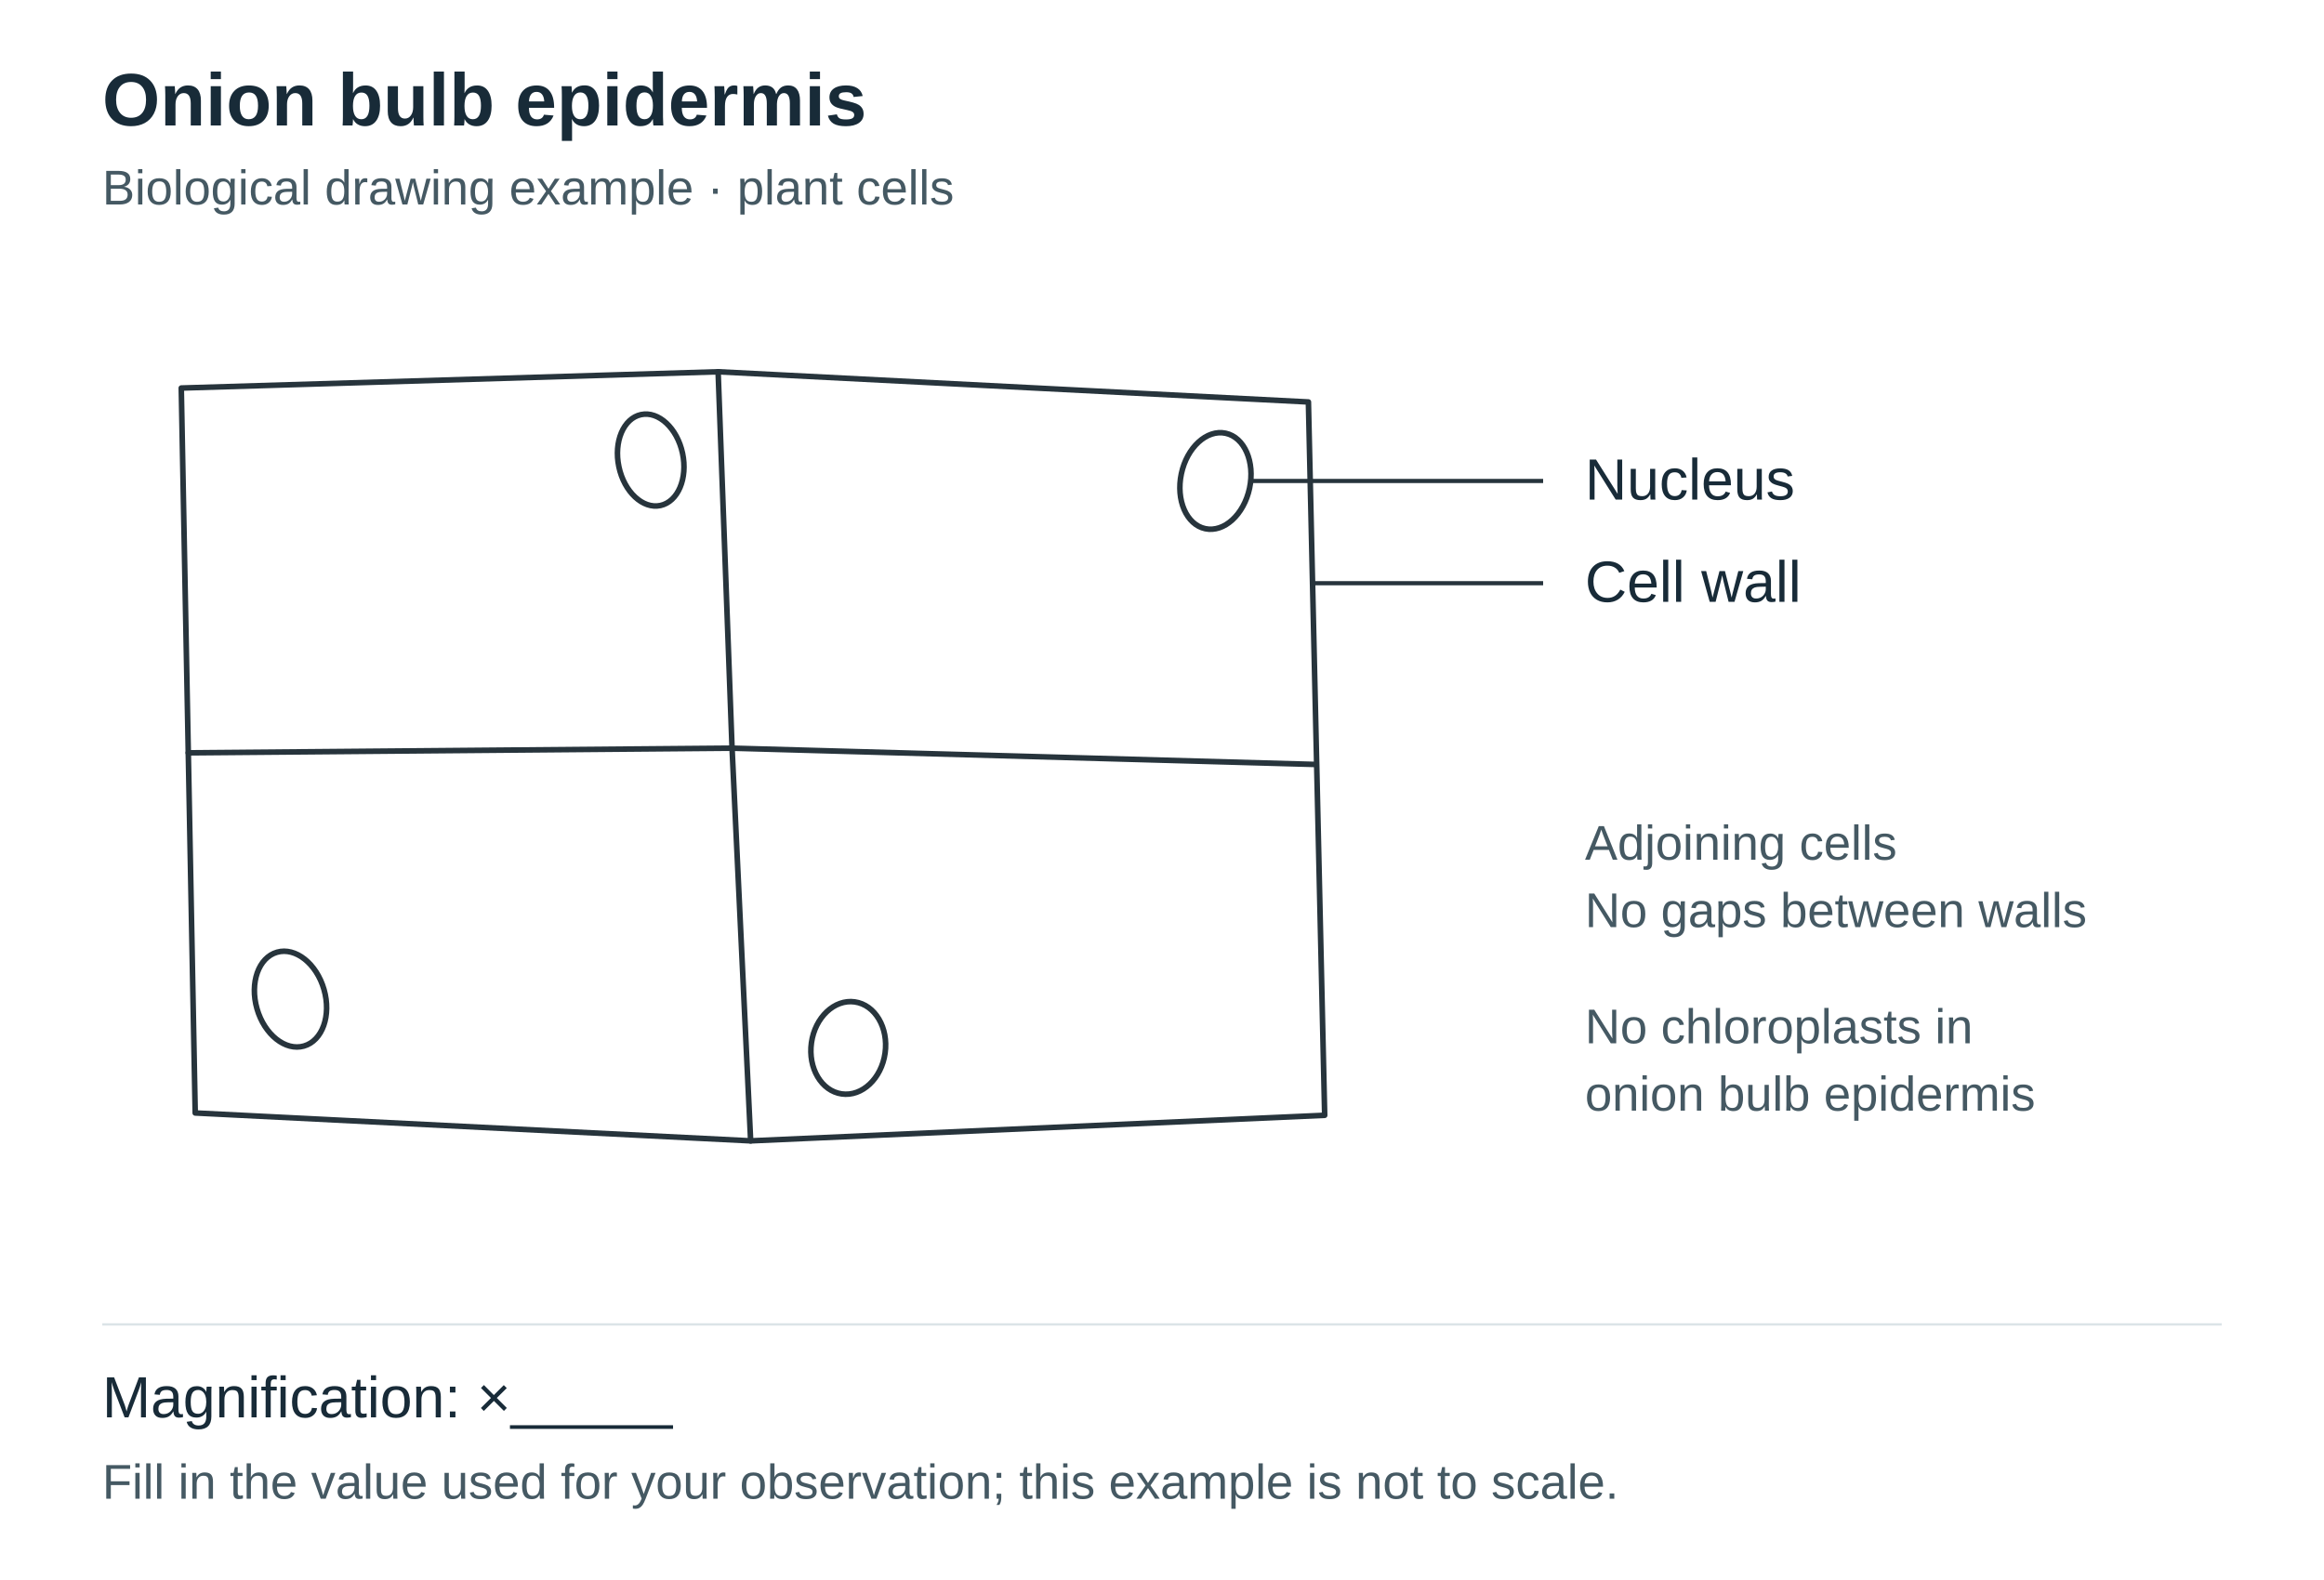
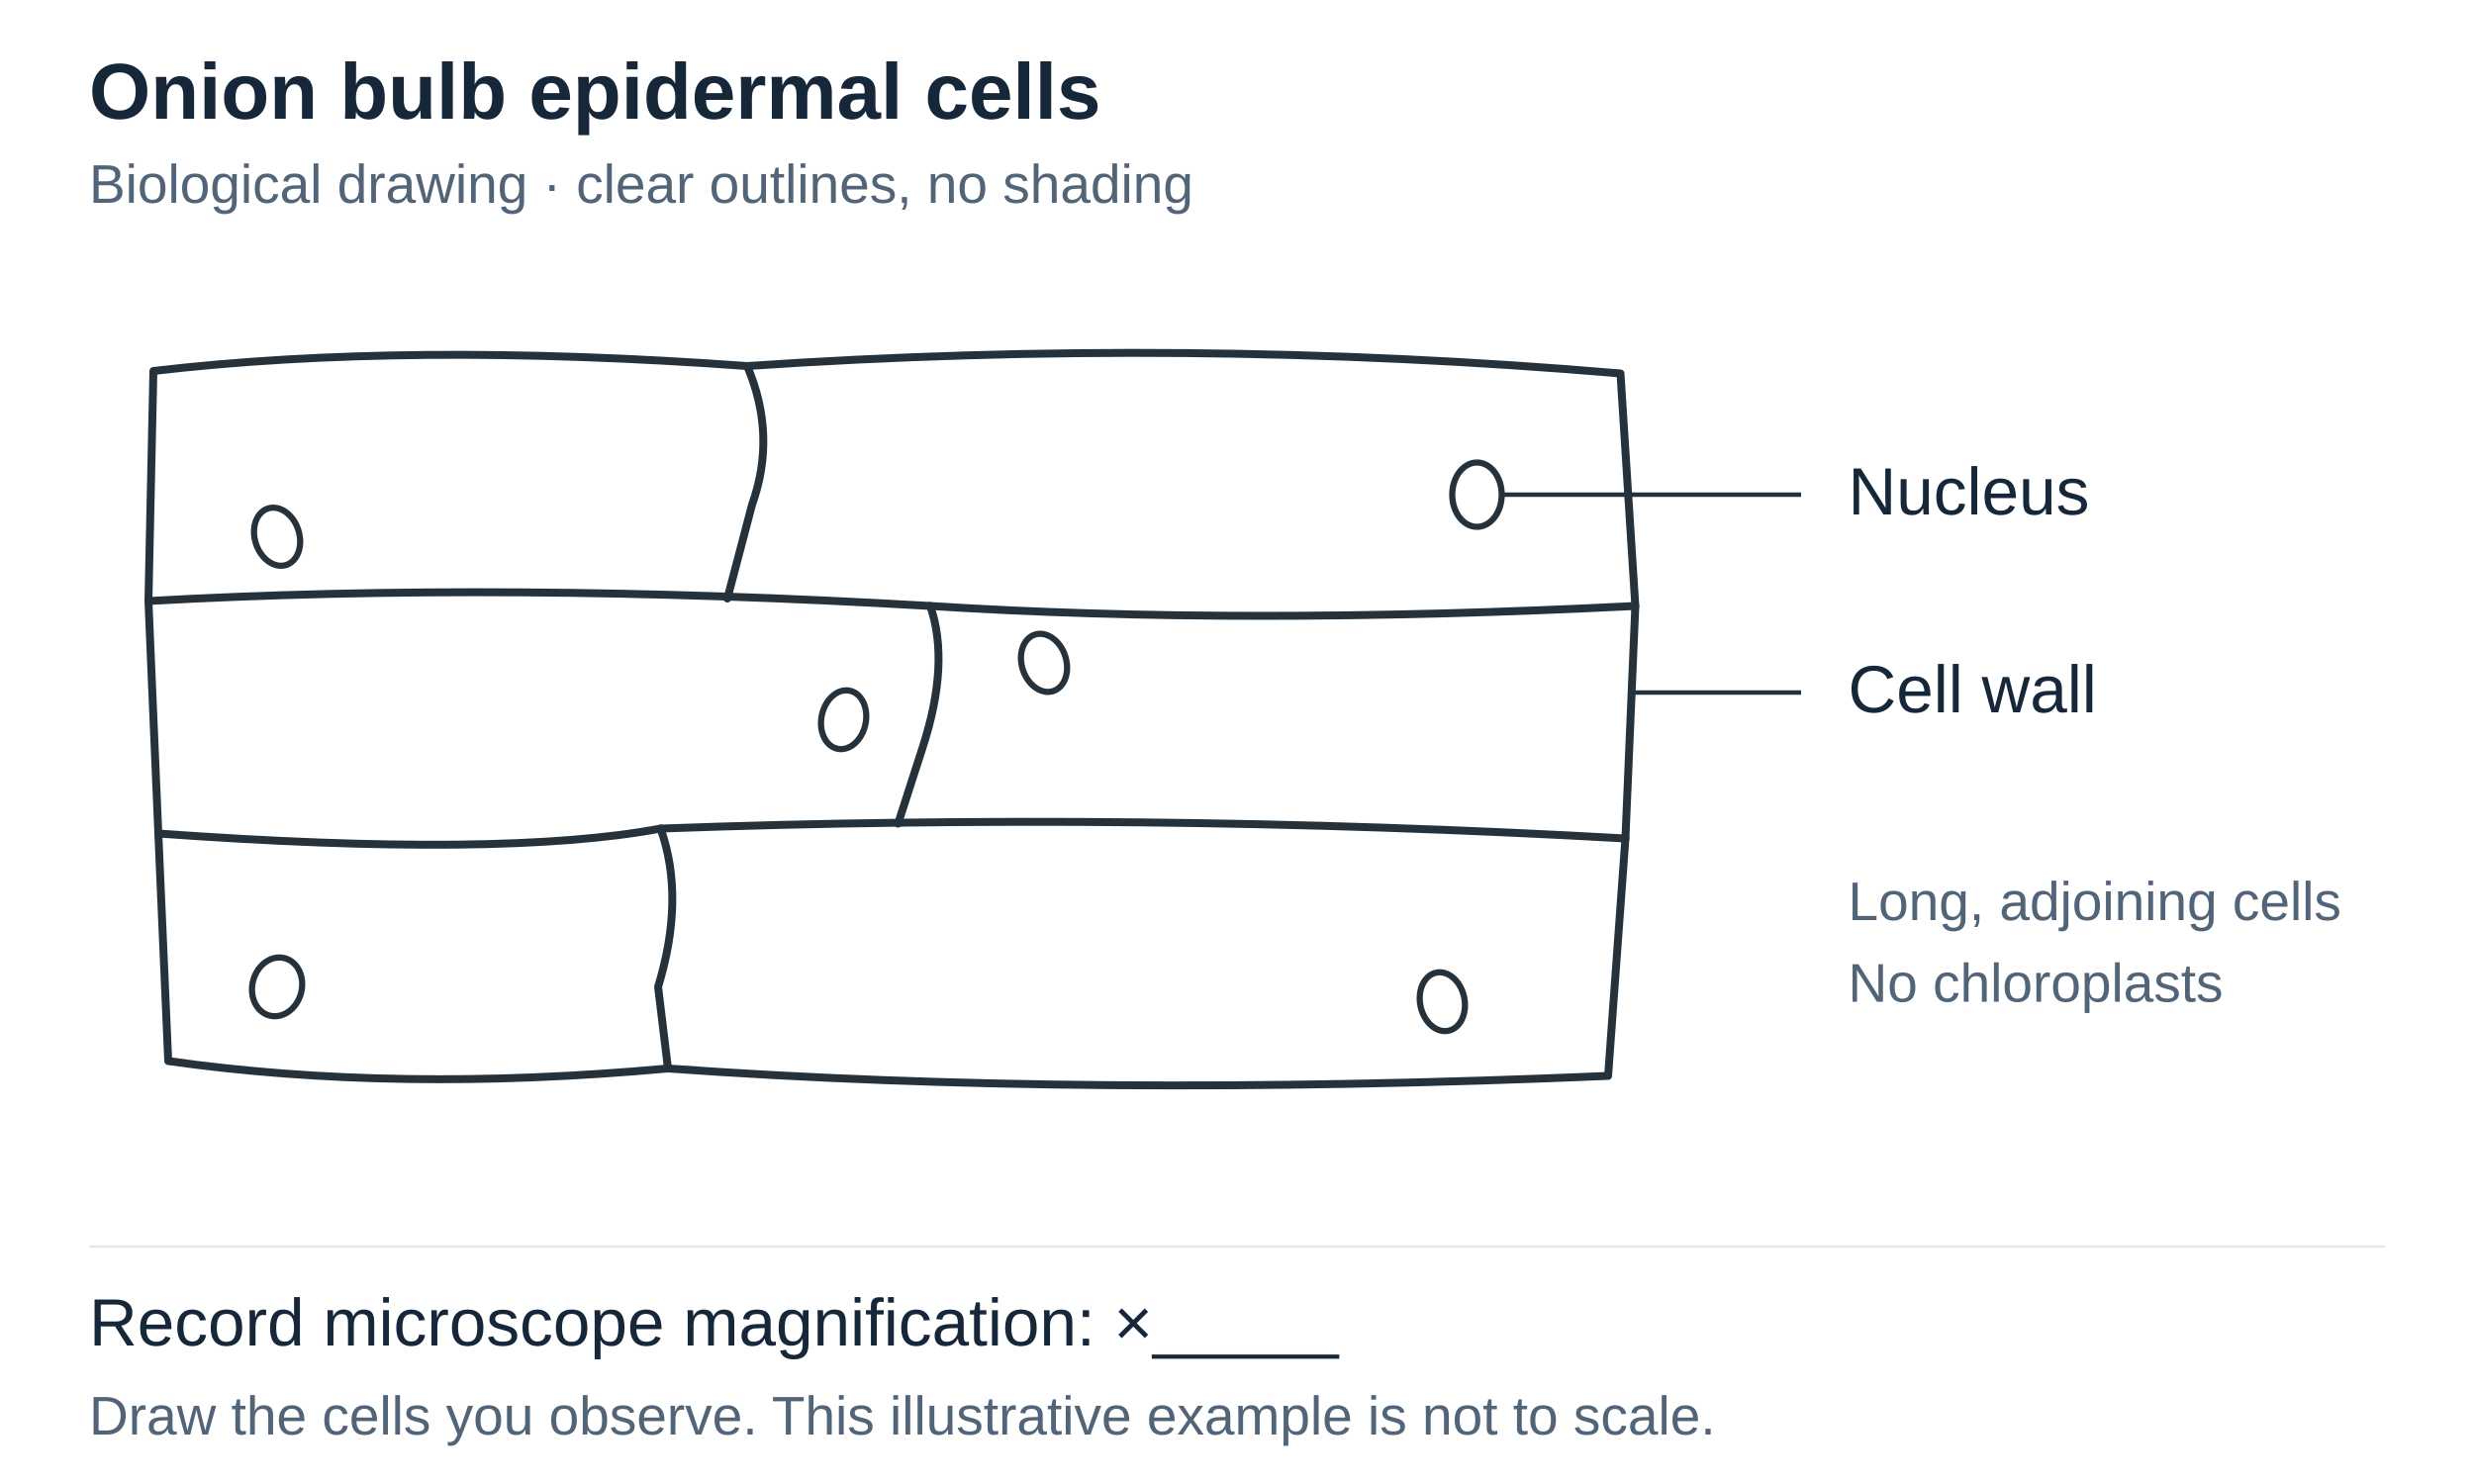
- <svg xmlns="http://www.w3.org/2000/svg" width="1000" height="680" viewBox="0 0 1000 680" role="img" aria-labelledby="title desc">
-   <rect width="1000" height="680" fill="white" />
-   <style>text{font-family:Arial,Helvetica,sans-serif;fill:#182b38}.heading{font-size:32px;font-weight:700}.label{font-size:25px}.note{font-size:21px;fill:#455963}.outline{fill:none;stroke:#27343c;stroke-width:2.4;stroke-linecap:round;stroke-linejoin:round}.leader{fill:none;stroke:#27343c;stroke-width:1.8}</style>
-   <text x="44" y="54" class="heading">Onion bulb epidermis</text>
-   <text x="44" y="88" class="note">Biological drawing example · plant cells</text>
+ <svg xmlns="http://www.w3.org/2000/svg" width="1000" height="600" viewBox="0 0 1000 600" role="img" aria-labelledby="title desc">
+   <rect width="1000" height="600" fill="white" />
+   <style>text{font-family:Arial,Helvetica,sans-serif;fill:#17273a}.title{font-size:32px;font-weight:700}.label{font-size:27px}.note{font-size:22px;fill:#526477}.outline{fill:none;stroke:#25323b;stroke-width:2.5;stroke-linejoin:round;stroke-linecap:round}.wall{fill:none;stroke:#25323b;stroke-width:3.2;stroke-linejoin:round;stroke-linecap:round}.leader{fill:none;stroke:#25323b;stroke-width:1.8}</style>
+   <text x="36" y="48" class="title">Onion bulb epidermal cells</text>
+   <text x="36" y="82" class="note">Biological drawing · clear outlines, no shading</text>
+   <g class="wall">
+     <path d="M62 150 Q164 138 302 148 Q479 136 655 151 L661 245 L657 339 L650 435 Q438 444 270 432 Q160 442 68 429 L64 337 L60 243 Z" />
+     <path d="M60 243 Q203 235 376 245 Q502 253 661 245 M64 337 Q203 347 267 335 Q460 328 657 339" />
+     <path d="M302 148 Q314 176 304 204 L294 242 M376 245 Q384 268 373 302 L363 333 M267 335 Q277 363 266 399 L270 432" />
+   </g>
  <g class="outline">
-     <path d="M78 167 L309 160 L563 173 L570 480 L323 491 L84 479 Z" />
-     <path d="M309 160 L315 322 L323 491 M81 324 L315 322 L566 329" />
-     <ellipse cx="280" cy="198" rx="14" ry="20" transform="rotate(-12 280 198)" />
-     <ellipse cx="523" cy="207" rx="15" ry="21" transform="rotate(12 523 207)" />
-     <ellipse cx="125" cy="430" rx="15" ry="21" transform="rotate(-16 125 430)" />
-     <ellipse cx="365" cy="451" rx="16" ry="20" transform="rotate(8 365 451)" />
+     <ellipse cx="112" cy="217" rx="9" ry="12" transform="rotate(-18 112 217)" />
+     <ellipse cx="597" cy="200" rx="10" ry="13" />
+     <ellipse cx="341" cy="291" rx="9" ry="12" transform="rotate(12 341 291)" />
+     <ellipse cx="422" cy="268" rx="9" ry="12" transform="rotate(-18 422 268)" />
+     <ellipse cx="112" cy="399" rx="10" ry="12" transform="rotate(15 112 399)" />
+     <ellipse cx="583" cy="405" rx="9" ry="12" transform="rotate(-12 583 405)" />
  </g>
  <g class="leader">
-     <path d="M564.79 251 H664" />
-     <path d="M538 207 H664" />
+     <path d="M607 200 H728" />
+     <path d="M660 280 H728" />
  </g>
-   <text x="682" y="215" class="label">Nucleus</text>
-   <text x="682" y="259" class="label">Cell wall</text>
-   <text x="682" y="370" class="note">Adjoining cells</text>
-   <text x="682" y="399" class="note">No gaps between walls</text>
-   <text x="682" y="449" class="note">No chloroplasts in</text>
-   <text x="682" y="478" class="note">onion bulb epidermis</text>
-   <path d="M44 570 H956" stroke="#dbe4e7" />
-   <text x="44" y="610" class="label">Magnification: ×_____</text>
-   <text x="44" y="645" class="note">Fill in the value used for your observation; this example is not to scale.</text>
+   <text x="747" y="208" class="label">Nucleus</text>
+   <text x="747" y="288" class="label">Cell wall</text>
+   <text x="747" y="372" class="note">Long, adjoining cells</text>
+   <text x="747" y="405" class="note">No chloroplasts</text>
+   <path d="M36 504 H964" stroke="#dfe8ed" />
+   <text x="36" y="544" class="label">Record microscope magnification: ×_____</text>
+   <text x="36" y="580" class="note">Draw the cells you observe. This illustrative example is not to scale.</text>
</svg>
